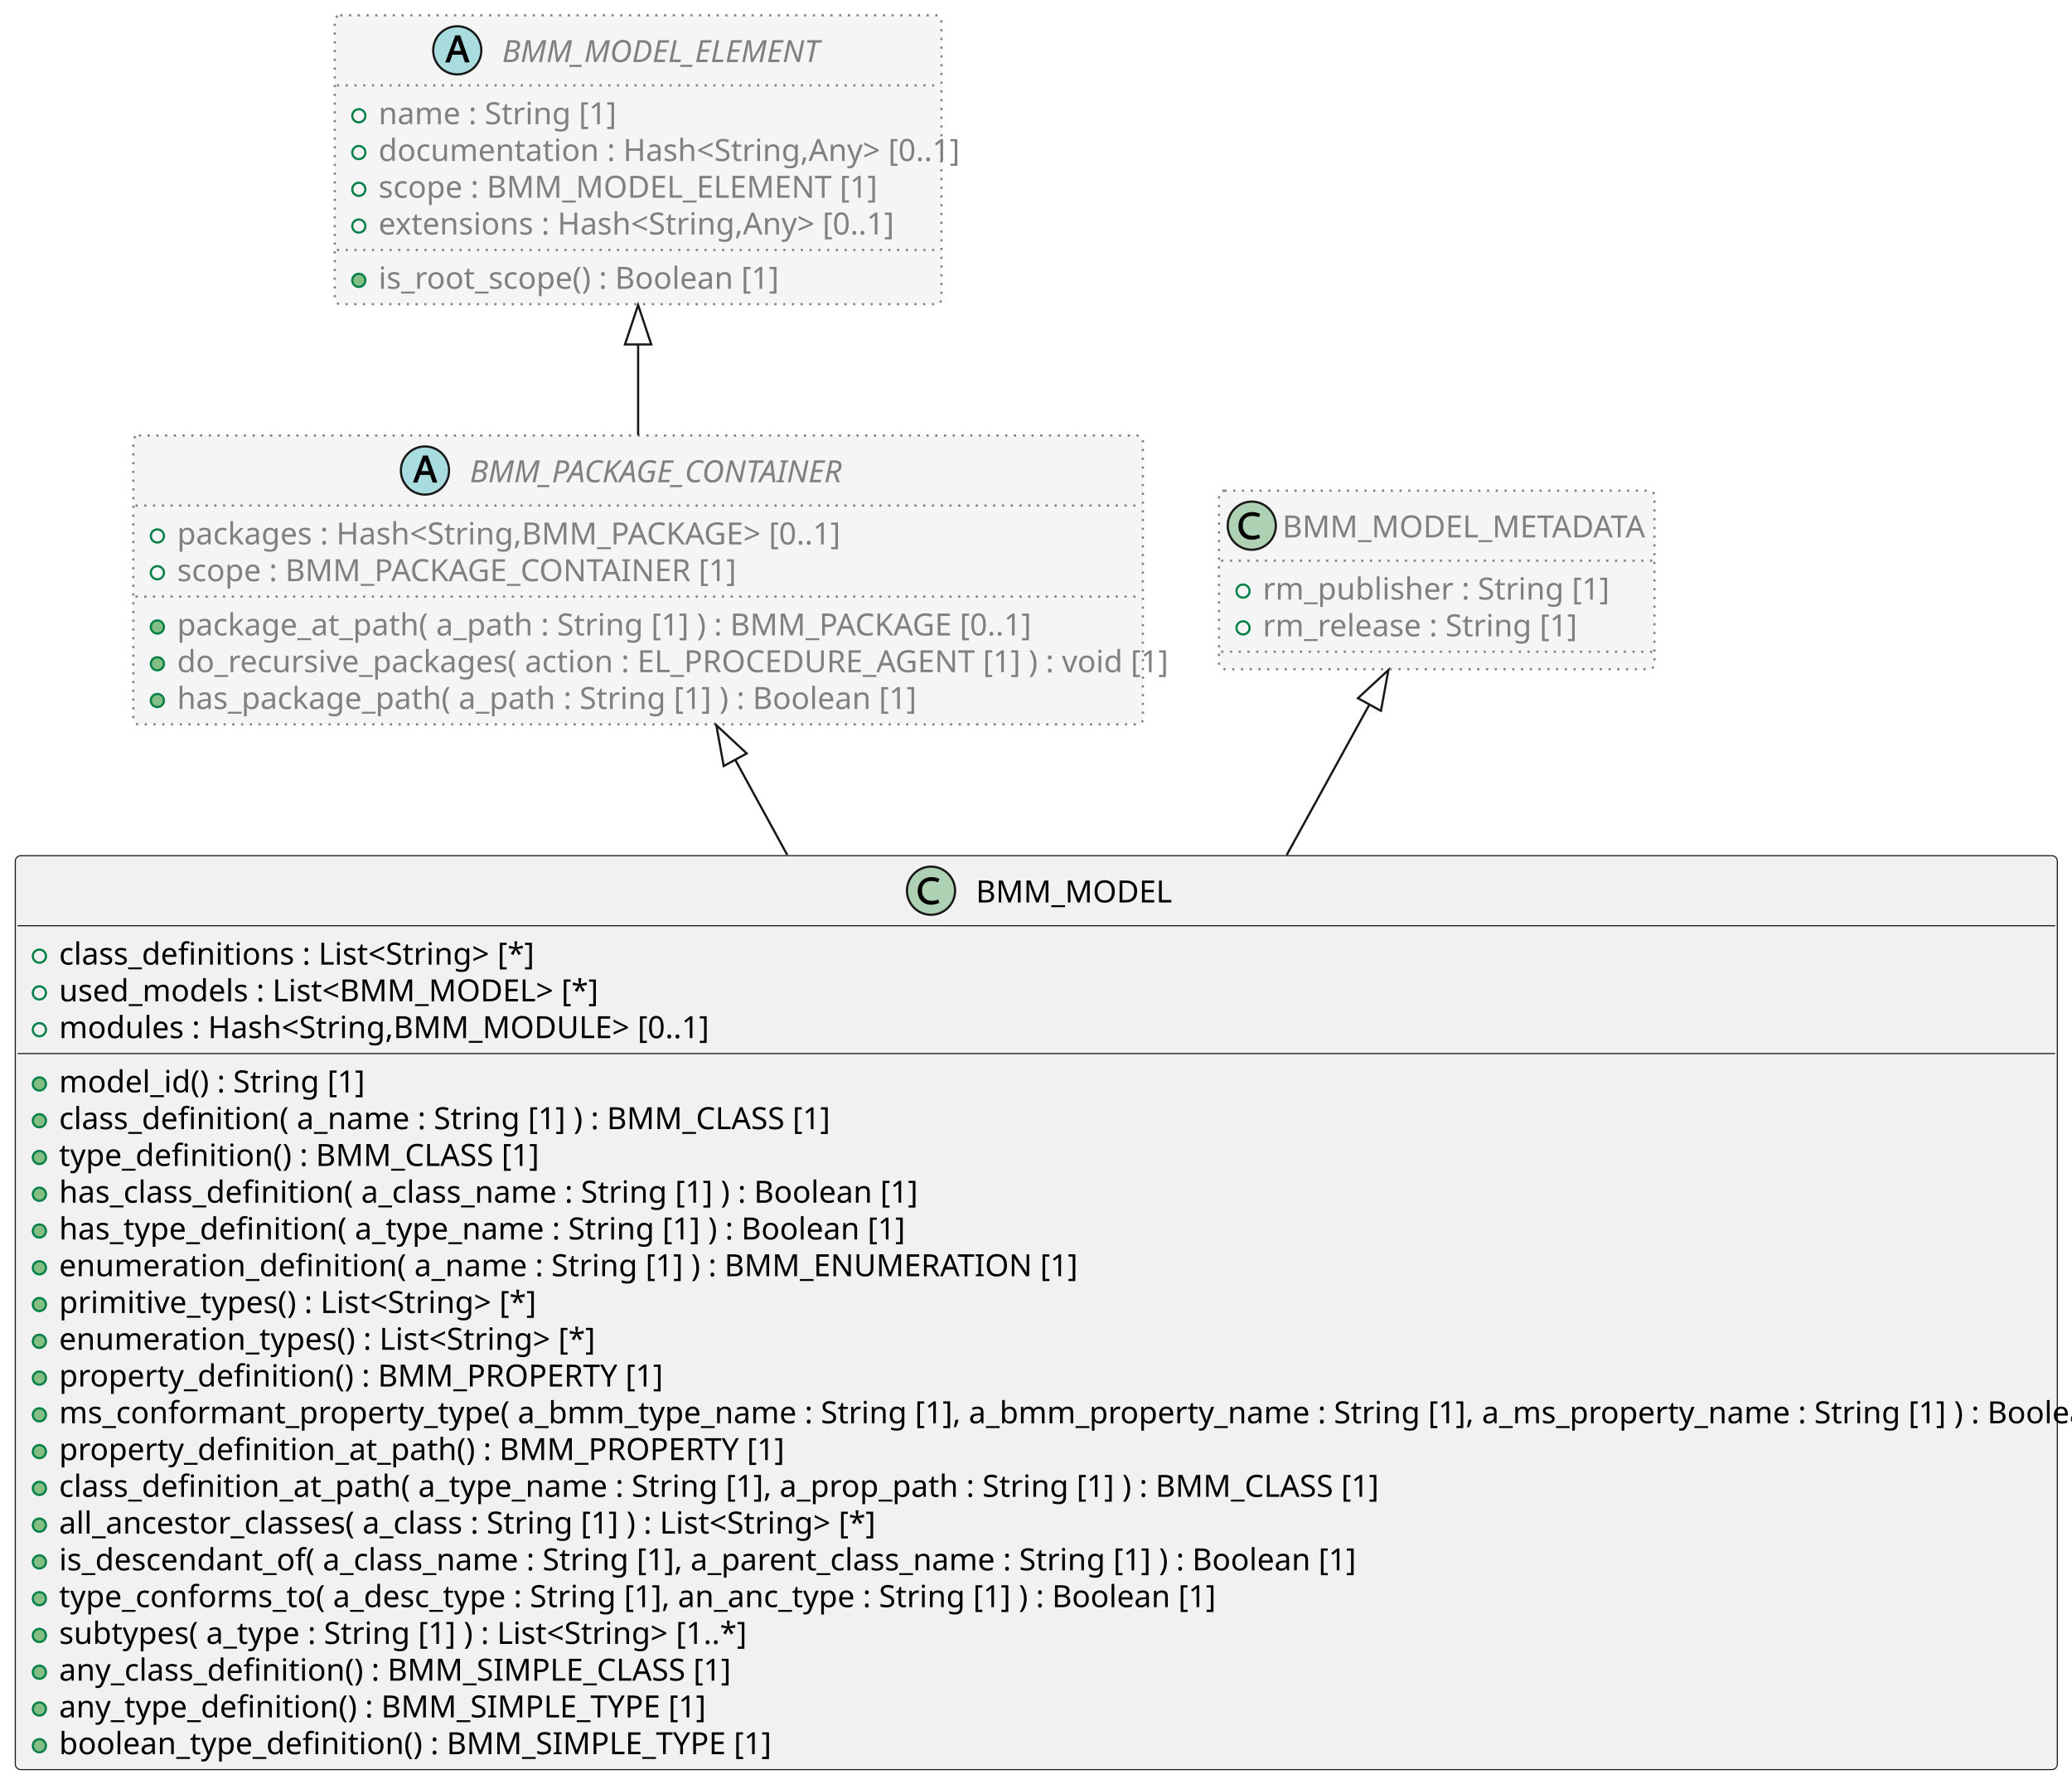
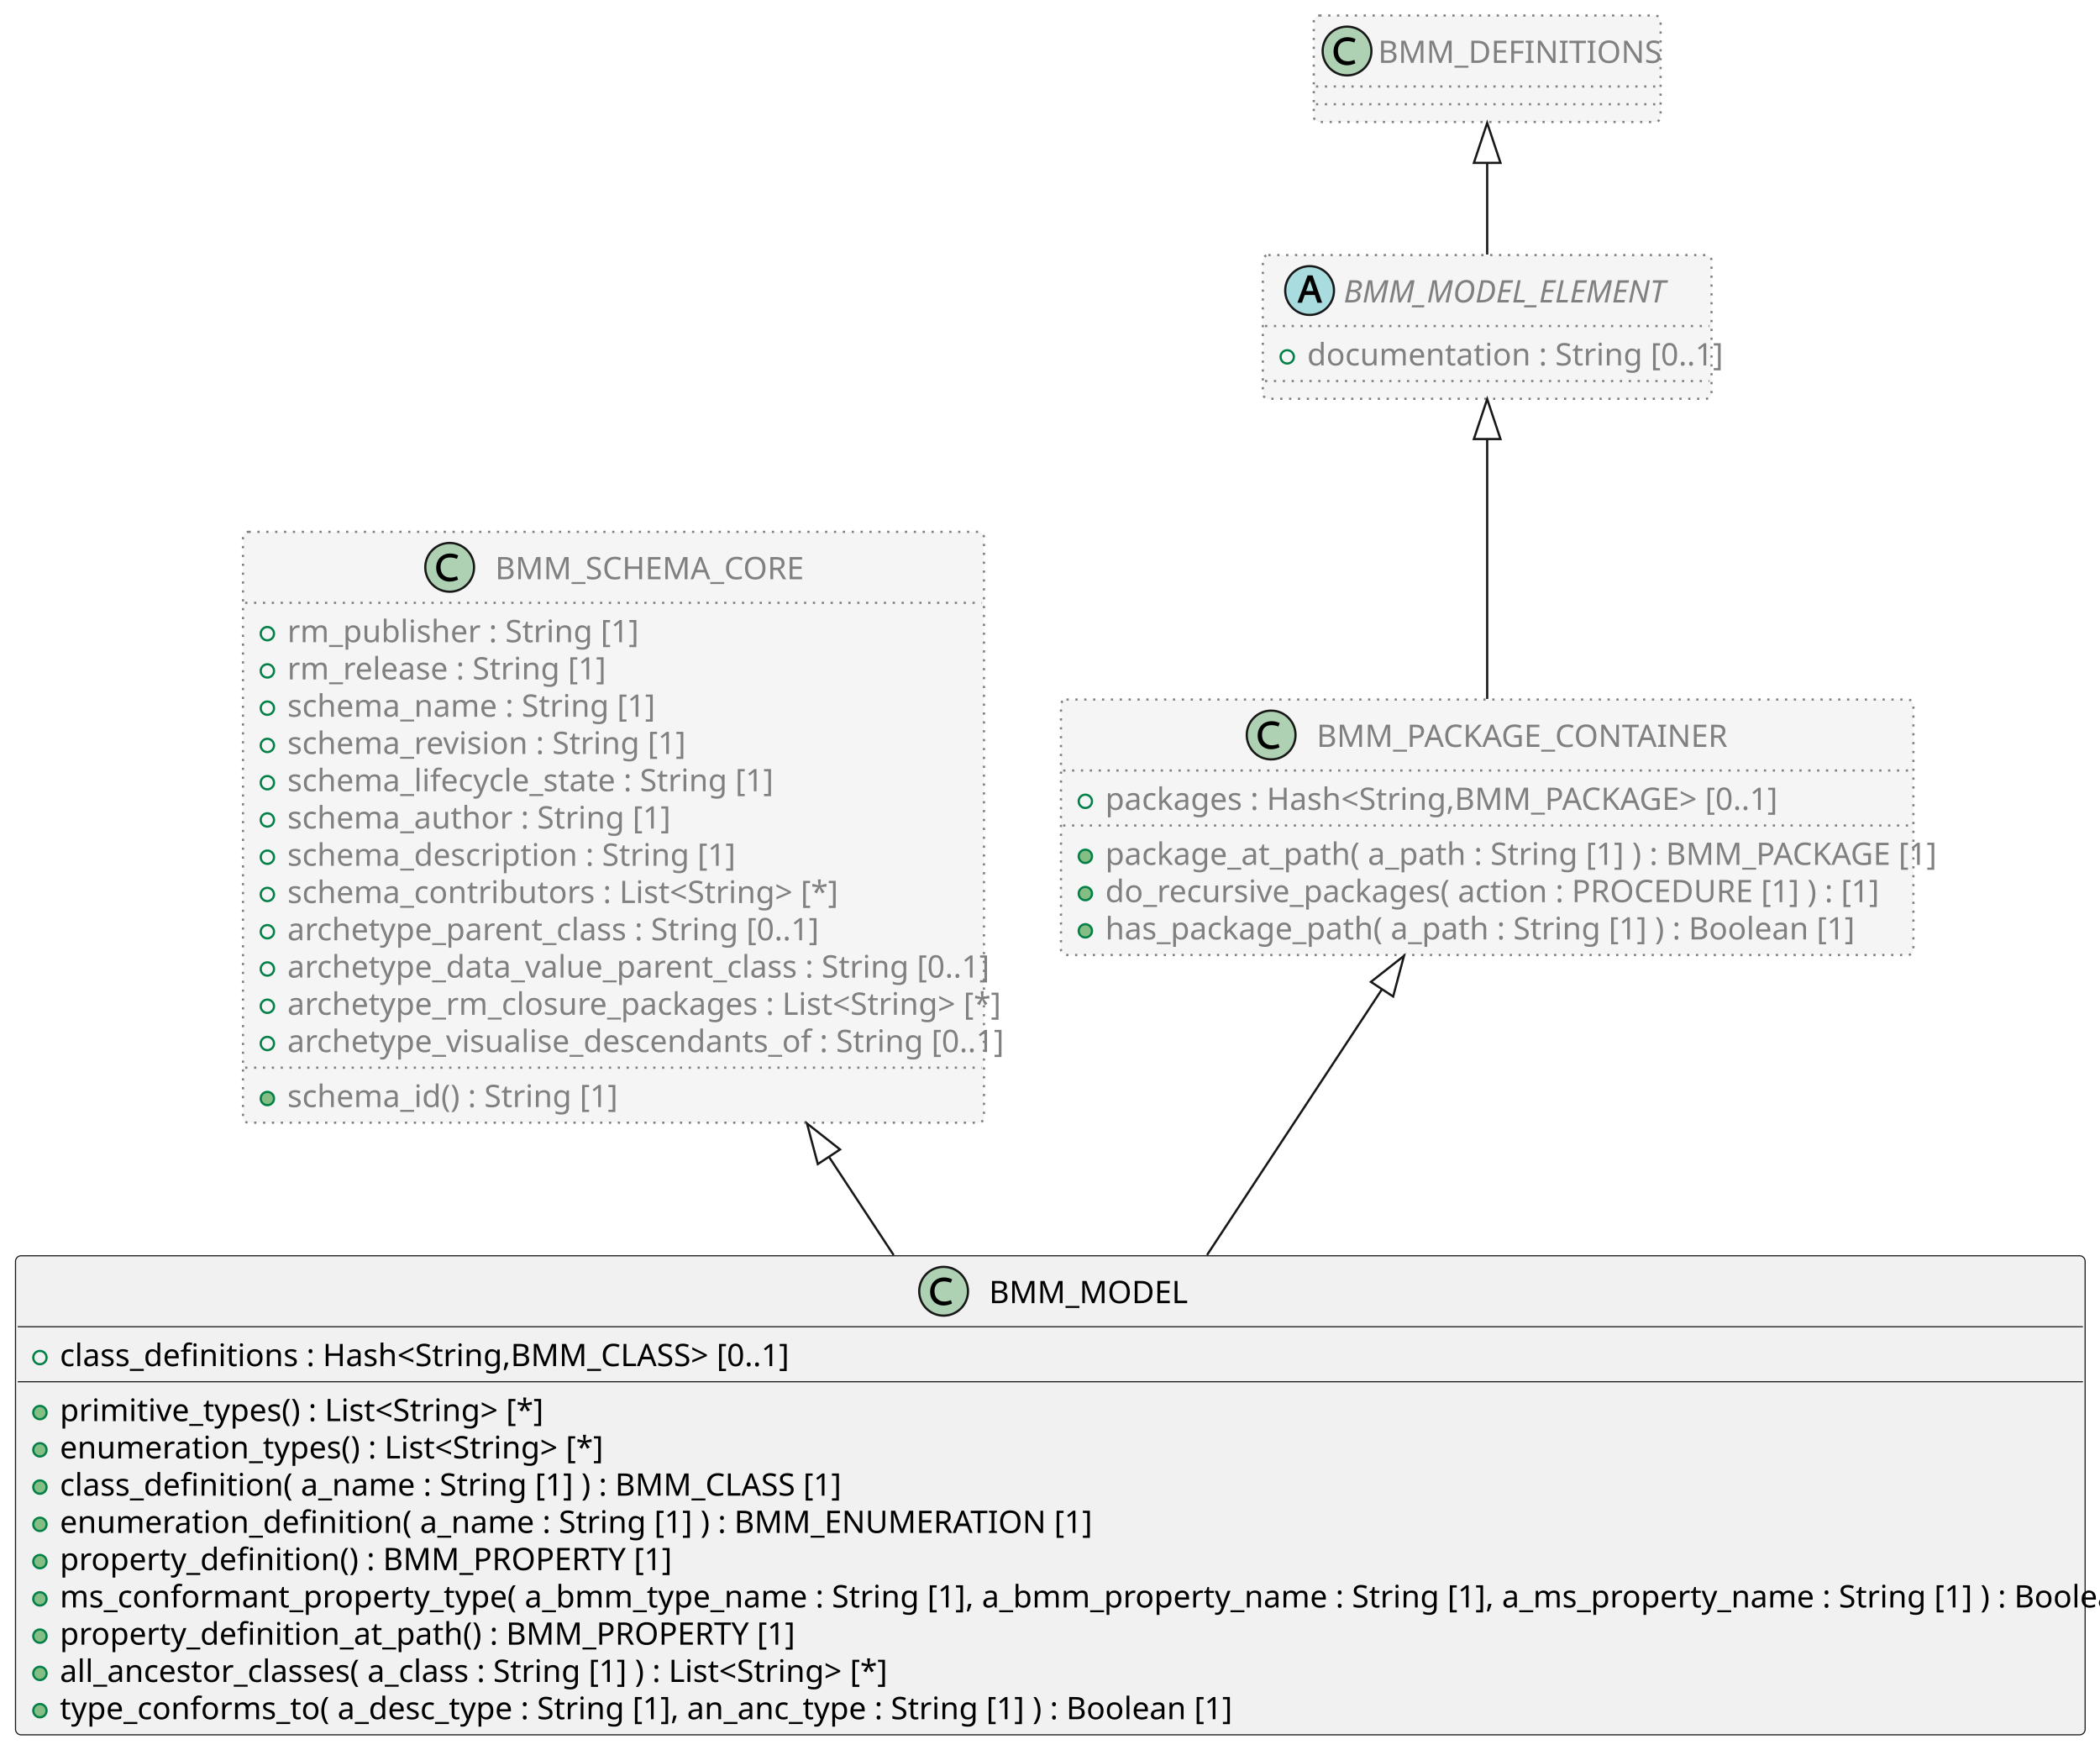
- <svg xmlns="http://www.w3.org/2000/svg" contentStyleType="text/css" data-diagram-type="CLASS" height="815px" preserveAspectRatio="none" style="width:947px;height:815px;background:#FFFFFF;" version="1.1" viewBox="0 0 947 815" width="947px" zoomAndPan="magnify">
+ <svg xmlns="http://www.w3.org/2000/svg" contentStyleType="text/css" data-diagram-type="CLASS" height="789px" preserveAspectRatio="none" style="width:947px;height:789px;background:#FFFFFF;" version="1.1" viewBox="0 0 947 789" width="947px" zoomAndPan="magnify">
  <defs />
  <g>
    <g class="entity" data-entity="BMM_MODEL" data-source-line="2" data-uid="ent0002" id="entity_BMM_MODEL">
-       <rect fill="#F1F1F1" height="417.598" rx="2.5" ry="2.5" style="stroke:#181818;stroke-width:0.5;" width="933.294" x="7" y="391" />
-       <ellipse cx="425.521" cy="407" fill="#ADD1B2" rx="11" ry="11" style="stroke:#181818;stroke-width:1;" />
-       <path d="M425.521,413.422 C426.693,413.422 427.928,413.156 429.303,412.547 L428.818,411.031 C427.724,411.453 426.709,411.641 425.849,411.641 C423.131,411.641 421.412,409.797 421.412,406.891 C421.412,404.141 422.974,402.547 425.709,402.547 C426.631,402.547 427.646,402.734 428.787,403.156 L429.365,401.641 C428.271,401.062 426.974,400.766 425.787,400.766 C422.021,400.766 419.443,403.406 419.443,407.219 C419.443,410.891 421.928,413.422 425.521,413.422 Z " fill="#000000" />
-       <text fill="#000000" font-family="sans-serif" font-size="14" lengthAdjust="spacing" textLength="87.752" x="446.021" y="412.362">BMM_MODEL</text>
-       <line style="stroke:#181818;stroke-width:0.5;" x1="8" x2="939.294" y1="423" y2="423" />
-       <ellipse cx="18" cy="436.9" fill="none" rx="3" ry="3" style="stroke:#038048;stroke-width:1;" />
-       <text fill="#000000" font-family="sans-serif" font-size="14" lengthAdjust="spacing" textLength="208.361" x="27" y="440.762">class_definitions : List&lt;String&gt; [*]</text>
-       <ellipse cx="18" cy="453.7" fill="none" rx="3" ry="3" style="stroke:#038048;stroke-width:1;" />
-       <text fill="#000000" font-family="sans-serif" font-size="14" lengthAdjust="spacing" textLength="238.041" x="27" y="457.562">used_models : List&lt;BMM_MODEL&gt; [*]</text>
-       <ellipse cx="18" cy="470.5" fill="none" rx="3" ry="3" style="stroke:#038048;stroke-width:1;" />
-       <text fill="#000000" font-family="sans-serif" font-size="14" lengthAdjust="spacing" textLength="284.325" x="27" y="474.362">modules : Hash&lt;String,BMM_MODULE&gt; [0..1]</text>
-       <line style="stroke:#181818;stroke-width:0.5;" x1="8" x2="939.294" y1="481.4" y2="481.4" />
-       <ellipse cx="18" cy="495.3" fill="#84BE84" rx="3" ry="3" style="stroke:#038048;stroke-width:1;" />
-       <text fill="#000000" font-family="sans-serif" font-size="14" lengthAdjust="spacing" textLength="132.44" x="27" y="499.162">model_id() : String [1]</text>
-       <ellipse cx="18" cy="512.1" fill="#84BE84" rx="3" ry="3" style="stroke:#038048;stroke-width:1;" />
-       <text fill="#000000" font-family="sans-serif" font-size="14" lengthAdjust="spacing" textLength="335.341" x="27" y="515.962">class_definition( a_name : String [1] ) : BMM_CLASS [1]</text>
-       <ellipse cx="18" cy="528.9" fill="#84BE84" rx="3" ry="3" style="stroke:#038048;stroke-width:1;" />
-       <text fill="#000000" font-family="sans-serif" font-size="14" lengthAdjust="spacing" textLength="210.699" x="27" y="532.762">type_definition() : BMM_CLASS [1]</text>
-       <ellipse cx="18" cy="545.699" fill="#84BE84" rx="3" ry="3" style="stroke:#038048;stroke-width:1;" />
-       <text fill="#000000" font-family="sans-serif" font-size="14" lengthAdjust="spacing" textLength="372.385" x="27" y="549.562">has_class_definition( a_class_name : String [1] ) : Boolean [1]</text>
-       <ellipse cx="18" cy="562.5" fill="#84BE84" rx="3" ry="3" style="stroke:#038048;stroke-width:1;" />
-       <text fill="#000000" font-family="sans-serif" font-size="14" lengthAdjust="spacing" textLength="365.525" x="27" y="566.361">has_type_definition( a_type_name : String [1] ) : Boolean [1]</text>
-       <ellipse cx="18" cy="579.299" fill="#84BE84" rx="3" ry="3" style="stroke:#038048;stroke-width:1;" />
-       <text fill="#000000" font-family="sans-serif" font-size="14" lengthAdjust="spacing" textLength="442.664" x="27" y="583.161">enumeration_definition( a_name : String [1] ) : BMM_ENUMERATION [1]</text>
-       <ellipse cx="18" cy="596.099" fill="#84BE84" rx="3" ry="3" style="stroke:#038048;stroke-width:1;" />
-       <text fill="#000000" font-family="sans-serif" font-size="14" lengthAdjust="spacing" textLength="209.201" x="27" y="599.961">primitive_types() : List&lt;String&gt; [*]</text>
-       <ellipse cx="18" cy="612.899" fill="#84BE84" rx="3" ry="3" style="stroke:#038048;stroke-width:1;" />
-       <text fill="#000000" font-family="sans-serif" font-size="14" lengthAdjust="spacing" textLength="233.785" x="27" y="616.761">enumeration_types() : List&lt;String&gt; [*]</text>
-       <ellipse cx="18" cy="629.699" fill="#84BE84" rx="3" ry="3" style="stroke:#038048;stroke-width:1;" />
-       <text fill="#000000" font-family="sans-serif" font-size="14" lengthAdjust="spacing" textLength="265.565" x="27" y="633.561">property_definition() : BMM_PROPERTY [1]</text>
-       <ellipse cx="18" cy="646.499" fill="#84BE84" rx="3" ry="3" style="stroke:#038048;stroke-width:1;" />
-       <text fill="#000000" font-family="sans-serif" font-size="14" lengthAdjust="spacing" textLength="907.294" x="27" y="650.361">ms_conformant_property_type( a_bmm_type_name : String [1], a_bmm_property_name : String [1], a_ms_property_name : String [1] ) : Boolean [1]</text>
-       <ellipse cx="18" cy="663.299" fill="#84BE84" rx="3" ry="3" style="stroke:#038048;stroke-width:1;" />
-       <text fill="#000000" font-family="sans-serif" font-size="14" lengthAdjust="spacing" textLength="319.941" x="27" y="667.161">property_definition_at_path() : BMM_PROPERTY [1]</text>
-       <ellipse cx="18" cy="680.099" fill="#84BE84" rx="3" ry="3" style="stroke:#038048;stroke-width:1;" />
-       <text fill="#000000" font-family="sans-serif" font-size="14" lengthAdjust="spacing" textLength="575.048" x="27" y="683.961">class_definition_at_path( a_type_name : String [1], a_prop_path : String [1] ) : BMM_CLASS [1]</text>
-       <ellipse cx="18" cy="696.899" fill="#84BE84" rx="3" ry="3" style="stroke:#038048;stroke-width:1;" />
-       <text fill="#000000" font-family="sans-serif" font-size="14" lengthAdjust="spacing" textLength="357.503" x="27" y="700.761">all_ancestor_classes( a_class : String [1] ) : List&lt;String&gt; [*]</text>
-       <ellipse cx="18" cy="713.699" fill="#84BE84" rx="3" ry="3" style="stroke:#038048;stroke-width:1;" />
-       <text fill="#000000" font-family="sans-serif" font-size="14" lengthAdjust="spacing" textLength="562.504" x="27" y="717.561">is_descendant_of( a_class_name : String [1], a_parent_class_name : String [1] ) : Boolean [1]</text>
-       <ellipse cx="18" cy="730.499" fill="#84BE84" rx="3" ry="3" style="stroke:#038048;stroke-width:1;" />
-       <text fill="#000000" font-family="sans-serif" font-size="14" lengthAdjust="spacing" textLength="500.932" x="27" y="734.361">type_conforms_to( a_desc_type : String [1], an_anc_type : String [1] ) : Boolean [1]</text>
-       <ellipse cx="18" cy="747.299" fill="#84BE84" rx="3" ry="3" style="stroke:#038048;stroke-width:1;" />
-       <text fill="#000000" font-family="sans-serif" font-size="14" lengthAdjust="spacing" textLength="295.875" x="27" y="751.161">subtypes( a_type : String [1] ) : List&lt;String&gt; [1..*]</text>
-       <ellipse cx="18" cy="764.099" fill="#84BE84" rx="3" ry="3" style="stroke:#038048;stroke-width:1;" />
-       <text fill="#000000" font-family="sans-serif" font-size="14" lengthAdjust="spacing" textLength="296.981" x="27" y="767.961">any_class_definition() : BMM_SIMPLE_CLASS [1]</text>
-       <ellipse cx="18" cy="780.899" fill="#84BE84" rx="3" ry="3" style="stroke:#038048;stroke-width:1;" />
-       <text fill="#000000" font-family="sans-serif" font-size="14" lengthAdjust="spacing" textLength="285.669" x="27" y="784.76">any_type_definition() : BMM_SIMPLE_TYPE [1]</text>
-       <ellipse cx="18" cy="797.698" fill="#84BE84" rx="3" ry="3" style="stroke:#038048;stroke-width:1;" />
-       <text fill="#000000" font-family="sans-serif" font-size="14" lengthAdjust="spacing" textLength="314.089" x="27" y="801.56">boolean_type_definition() : BMM_SIMPLE_TYPE [1]</text>
+       <rect fill="#F1F1F1" height="215.999" rx="2.5" ry="2.5" style="stroke:#181818;stroke-width:0.5;" width="933.294" x="7" y="566.2" />
+       <ellipse cx="425.521" cy="582.2" fill="#ADD1B2" rx="11" ry="11" style="stroke:#181818;stroke-width:1;" />
+       <path d="M425.521,588.622 C426.693,588.622 427.928,588.356 429.303,587.747 L428.818,586.231 C427.724,586.653 426.709,586.841 425.849,586.841 C423.131,586.841 421.412,584.997 421.412,582.091 C421.412,579.341 422.974,577.747 425.709,577.747 C426.631,577.747 427.646,577.934 428.787,578.356 L429.365,576.841 C428.271,576.263 426.974,575.966 425.787,575.966 C422.021,575.966 419.443,578.606 419.443,582.419 C419.443,586.091 421.928,588.622 425.521,588.622 Z " fill="#000000" />
+       <text fill="#000000" font-family="sans-serif" font-size="14" lengthAdjust="spacing" textLength="87.752" x="446.021" y="587.562">BMM_MODEL</text>
+       <line style="stroke:#181818;stroke-width:0.5;" x1="8" x2="939.294" y1="598.2" y2="598.2" />
+       <ellipse cx="18" cy="612.1" fill="none" rx="3" ry="3" style="stroke:#038048;stroke-width:1;" />
+       <text fill="#000000" font-family="sans-serif" font-size="14" lengthAdjust="spacing" textLength="316.917" x="27" y="615.962">class_definitions : Hash&lt;String,BMM_CLASS&gt; [0..1]</text>
+       <line style="stroke:#181818;stroke-width:0.5;" x1="8" x2="939.294" y1="623" y2="623" />
+       <ellipse cx="18" cy="636.9" fill="#84BE84" rx="3" ry="3" style="stroke:#038048;stroke-width:1;" />
+       <text fill="#000000" font-family="sans-serif" font-size="14" lengthAdjust="spacing" textLength="209.201" x="27" y="640.762">primitive_types() : List&lt;String&gt; [*]</text>
+       <ellipse cx="18" cy="653.7" fill="#84BE84" rx="3" ry="3" style="stroke:#038048;stroke-width:1;" />
+       <text fill="#000000" font-family="sans-serif" font-size="14" lengthAdjust="spacing" textLength="233.785" x="27" y="657.562">enumeration_types() : List&lt;String&gt; [*]</text>
+       <ellipse cx="18" cy="670.5" fill="#84BE84" rx="3" ry="3" style="stroke:#038048;stroke-width:1;" />
+       <text fill="#000000" font-family="sans-serif" font-size="14" lengthAdjust="spacing" textLength="335.341" x="27" y="674.362">class_definition( a_name : String [1] ) : BMM_CLASS [1]</text>
+       <ellipse cx="18" cy="687.3" fill="#84BE84" rx="3" ry="3" style="stroke:#038048;stroke-width:1;" />
+       <text fill="#000000" font-family="sans-serif" font-size="14" lengthAdjust="spacing" textLength="442.664" x="27" y="691.162">enumeration_definition( a_name : String [1] ) : BMM_ENUMERATION [1]</text>
+       <ellipse cx="18" cy="704.1" fill="#84BE84" rx="3" ry="3" style="stroke:#038048;stroke-width:1;" />
+       <text fill="#000000" font-family="sans-serif" font-size="14" lengthAdjust="spacing" textLength="265.565" x="27" y="707.962">property_definition() : BMM_PROPERTY [1]</text>
+       <ellipse cx="18" cy="720.899" fill="#84BE84" rx="3" ry="3" style="stroke:#038048;stroke-width:1;" />
+       <text fill="#000000" font-family="sans-serif" font-size="14" lengthAdjust="spacing" textLength="907.294" x="27" y="724.761">ms_conformant_property_type( a_bmm_type_name : String [1], a_bmm_property_name : String [1], a_ms_property_name : String [1] ) : Boolean [1]</text>
+       <ellipse cx="18" cy="737.699" fill="#84BE84" rx="3" ry="3" style="stroke:#038048;stroke-width:1;" />
+       <text fill="#000000" font-family="sans-serif" font-size="14" lengthAdjust="spacing" textLength="319.941" x="27" y="741.561">property_definition_at_path() : BMM_PROPERTY [1]</text>
+       <ellipse cx="18" cy="754.499" fill="#84BE84" rx="3" ry="3" style="stroke:#038048;stroke-width:1;" />
+       <text fill="#000000" font-family="sans-serif" font-size="14" lengthAdjust="spacing" textLength="357.503" x="27" y="758.361">all_ancestor_classes( a_class : String [1] ) : List&lt;String&gt; [*]</text>
+       <ellipse cx="18" cy="771.299" fill="#84BE84" rx="3" ry="3" style="stroke:#038048;stroke-width:1;" />
+       <text fill="#000000" font-family="sans-serif" font-size="14" lengthAdjust="spacing" textLength="500.932" x="27" y="775.161">type_conforms_to( a_desc_type : String [1], an_anc_type : String [1] ) : Boolean [1]</text>
    </g>
-     <g class="entity" data-entity="BMM_PACKAGE_CONTAINER" data-source-line="27" data-uid="ent0003" id="entity_BMM_PACKAGE_CONTAINER">
-       <rect fill="#F5F5F5" height="132" rx="2.5" ry="2.5" style="stroke:#808080;stroke-width:1;stroke-dasharray:1,3;" width="461.44" x="60.93" y="199" />
-       <ellipse cx="194.231" cy="215" fill="#A9DCDF" rx="11" ry="11" style="stroke:#181818;stroke-width:1;" />
-       <path d="M188.746,220.5 L190.777,220.5 L194.824,209.156 L193.918,209.156 L197.746,220.5 L199.887,220.5 L195.559,208.172 L193.34,208.172 L188.746,220.5 Z M191.074,217 L197.512,217 L197.512,215.25 L191.074,215.25 L191.074,217 Z " fill="#000000" />
-       <text fill="#808080" font-family="sans-serif" font-size="14" font-style="italic" lengthAdjust="spacing" textLength="186.339" x="214.731" y="220.362">BMM_PACKAGE_CONTAINER</text>
-       <line style="stroke:#808080;stroke-width:1;stroke-dasharray:1,3;" x1="61.93" x2="521.37" y1="231" y2="231" />
-       <ellipse cx="71.93" cy="244.9" fill="none" rx="3" ry="3" style="stroke:#038048;stroke-width:1;" />
-       <text fill="#808080" font-family="sans-serif" font-size="14" lengthAdjust="spacing" textLength="292.361" x="80.93" y="248.762">packages : Hash&lt;String,BMM_PACKAGE&gt; [0..1]</text>
-       <ellipse cx="71.93" cy="261.7" fill="none" rx="3" ry="3" style="stroke:#038048;stroke-width:1;" />
-       <text fill="#808080" font-family="sans-serif" font-size="14" lengthAdjust="spacing" textLength="251.243" x="80.93" y="265.562">scope : BMM_PACKAGE_CONTAINER [1]</text>
-       <line style="stroke:#808080;stroke-width:1;stroke-dasharray:1,3;" x1="61.93" x2="521.37" y1="272.6" y2="272.6" />
-       <ellipse cx="71.93" cy="286.5" fill="#84BE84" rx="3" ry="3" style="stroke:#038048;stroke-width:1;" />
-       <text fill="#808080" font-family="sans-serif" font-size="14" lengthAdjust="spacing" textLength="374.177" x="80.93" y="290.362">package_at_path( a_path : String [1] ) : BMM_PACKAGE [0..1]</text>
-       <ellipse cx="71.93" cy="303.3" fill="#84BE84" rx="3" ry="3" style="stroke:#038048;stroke-width:1;" />
-       <text fill="#808080" font-family="sans-serif" font-size="14" lengthAdjust="spacing" textLength="435.44" x="80.93" y="307.162">do_recursive_packages( action : EL_PROCEDURE_AGENT [1] ) : void [1]</text>
-       <ellipse cx="71.93" cy="320.1" fill="#84BE84" rx="3" ry="3" style="stroke:#038048;stroke-width:1;" />
-       <text fill="#808080" font-family="sans-serif" font-size="14" lengthAdjust="spacing" textLength="317.491" x="80.93" y="323.962">has_package_path( a_path : String [1] ) : Boolean [1]</text>
+     <g class="entity" data-entity="BMM_SCHEMA_CORE" data-source-line="15" data-uid="ent0003" id="entity_BMM_SCHEMA_CORE">
+       <rect fill="#F5F5F5" height="266.399" rx="2.5" ry="2.5" style="stroke:#808080;stroke-width:1;stroke-dasharray:1,3;" width="334.153" x="109.57" y="239.8" />
+       <ellipse cx="202.782" cy="255.8" fill="#ADD1B2" rx="11" ry="11" style="stroke:#181818;stroke-width:1;" />
+       <path d="M202.782,262.222 C203.953,262.222 205.188,261.956 206.563,261.347 L206.078,259.831 C204.985,260.253 203.969,260.441 203.11,260.441 C200.391,260.441 198.672,258.597 198.672,255.691 C198.672,252.941 200.235,251.347 202.969,251.347 C203.891,251.347 204.907,251.534 206.047,251.956 L206.625,250.441 C205.532,249.863 204.235,249.566 203.047,249.566 C199.282,249.566 196.703,252.206 196.703,256.019 C196.703,259.691 199.188,262.222 202.782,262.222 Z " fill="#000000" />
+       <text fill="#808080" font-family="sans-serif" font-size="14" lengthAdjust="spacing" textLength="139.229" x="223.282" y="261.162">BMM_SCHEMA_CORE</text>
+       <line style="stroke:#808080;stroke-width:1;stroke-dasharray:1,3;" x1="110.57" x2="442.723" y1="271.8" y2="271.8" />
+       <ellipse cx="120.57" cy="285.7" fill="none" rx="3" ry="3" style="stroke:#038048;stroke-width:1;" />
+       <text fill="#808080" font-family="sans-serif" font-size="14" lengthAdjust="spacing" textLength="148.889" x="129.57" y="289.562">rm_publisher : String [1]</text>
+       <ellipse cx="120.57" cy="302.5" fill="none" rx="3" ry="3" style="stroke:#038048;stroke-width:1;" />
+       <text fill="#808080" font-family="sans-serif" font-size="14" lengthAdjust="spacing" textLength="135.673" x="129.57" y="306.362">rm_release : String [1]</text>
+       <ellipse cx="120.57" cy="319.3" fill="none" rx="3" ry="3" style="stroke:#038048;stroke-width:1;" />
+       <text fill="#808080" font-family="sans-serif" font-size="14" lengthAdjust="spacing" textLength="155.819" x="129.57" y="323.162">schema_name : String [1]</text>
+       <ellipse cx="120.57" cy="336.1" fill="none" rx="3" ry="3" style="stroke:#038048;stroke-width:1;" />
+       <text fill="#808080" font-family="sans-serif" font-size="14" lengthAdjust="spacing" textLength="169.567" x="129.57" y="339.962">schema_revision : String [1]</text>
+       <ellipse cx="120.57" cy="352.9" fill="none" rx="3" ry="3" style="stroke:#038048;stroke-width:1;" />
+       <text fill="#808080" font-family="sans-serif" font-size="14" lengthAdjust="spacing" textLength="209.649" x="129.57" y="356.762">schema_lifecycle_state : String [1]</text>
+       <ellipse cx="120.57" cy="369.7" fill="none" rx="3" ry="3" style="stroke:#038048;stroke-width:1;" />
+       <text fill="#808080" font-family="sans-serif" font-size="14" lengthAdjust="spacing" textLength="162.105" x="129.57" y="373.562">schema_author : String [1]</text>
+       <ellipse cx="120.57" cy="386.5" fill="none" rx="3" ry="3" style="stroke:#038048;stroke-width:1;" />
+       <text fill="#808080" font-family="sans-serif" font-size="14" lengthAdjust="spacing" textLength="190.413" x="129.57" y="390.361">schema_description : String [1]</text>
+       <ellipse cx="120.57" cy="403.3" fill="none" rx="3" ry="3" style="stroke:#038048;stroke-width:1;" />
+       <text fill="#808080" font-family="sans-serif" font-size="14" lengthAdjust="spacing" textLength="236.627" x="129.57" y="407.161">schema_contributors : List&lt;String&gt; [*]</text>
+       <ellipse cx="120.57" cy="420.099" fill="none" rx="3" ry="3" style="stroke:#038048;stroke-width:1;" />
+       <text fill="#808080" font-family="sans-serif" font-size="14" lengthAdjust="spacing" textLength="228.633" x="129.57" y="423.961">archetype_parent_class : String [0..1]</text>
+       <ellipse cx="120.57" cy="436.899" fill="none" rx="3" ry="3" style="stroke:#038048;stroke-width:1;" />
+       <text fill="#808080" font-family="sans-serif" font-size="14" lengthAdjust="spacing" textLength="302.987" x="129.57" y="440.761">archetype_data_value_parent_class : String [0..1]</text>
+       <ellipse cx="120.57" cy="453.699" fill="none" rx="3" ry="3" style="stroke:#038048;stroke-width:1;" />
+       <text fill="#808080" font-family="sans-serif" font-size="14" lengthAdjust="spacing" textLength="308.153" x="129.57" y="457.561">archetype_rm_closure_packages : List&lt;String&gt; [*]</text>
+       <ellipse cx="120.57" cy="470.499" fill="none" rx="3" ry="3" style="stroke:#038048;stroke-width:1;" />
+       <text fill="#808080" font-family="sans-serif" font-size="14" lengthAdjust="spacing" textLength="308.153" x="129.57" y="474.361">archetype_visualise_descendants_of : String [0..1]</text>
+       <line style="stroke:#808080;stroke-width:1;stroke-dasharray:1,3;" x1="110.57" x2="442.723" y1="481.399" y2="481.399" />
+       <ellipse cx="120.57" cy="495.299" fill="#84BE84" rx="3" ry="3" style="stroke:#038048;stroke-width:1;" />
+       <text fill="#808080" font-family="sans-serif" font-size="14" lengthAdjust="spacing" textLength="140.769" x="129.57" y="499.161">schema_id() : String [1]</text>
    </g>
-     <g class="entity" data-entity="BMM_MODEL_ELEMENT" data-source-line="35" data-uid="ent0004" id="entity_BMM_MODEL_ELEMENT">
-       <rect fill="#F5F5F5" height="132" rx="2.5" ry="2.5" style="stroke:#808080;stroke-width:1;stroke-dasharray:1,3;" width="277.285" x="153" y="7" />
-       <ellipse cx="208.986" cy="23" fill="#A9DCDF" rx="11" ry="11" style="stroke:#181818;stroke-width:1;" />
-       <path d="M203.501,28.5 L205.533,28.5 L209.58,17.156 L208.673,17.156 L212.501,28.5 L214.642,28.5 L210.314,16.172 L208.095,16.172 L203.501,28.5 Z M205.83,25 L212.267,25 L212.267,23.25 L205.83,23.25 L205.83,25 Z " fill="#000000" />
-       <text fill="#808080" font-family="sans-serif" font-size="14" font-style="italic" lengthAdjust="spacing" textLength="156.813" x="229.486" y="28.362">BMM_MODEL_ELEMENT</text>
-       <line style="stroke:#808080;stroke-width:1;stroke-dasharray:1,3;" x1="154" x2="429.285" y1="39" y2="39" />
-       <ellipse cx="164" cy="52.9" fill="none" rx="3" ry="3" style="stroke:#038048;stroke-width:1;" />
-       <text fill="#808080" font-family="sans-serif" font-size="14" lengthAdjust="spacing" textLength="100.884" x="173" y="56.762">name : String [1]</text>
-       <ellipse cx="164" cy="69.7" fill="none" rx="3" ry="3" style="stroke:#038048;stroke-width:1;" />
-       <text fill="#808080" font-family="sans-serif" font-size="14" lengthAdjust="spacing" textLength="251.285" x="173" y="73.562">documentation : Hash&lt;String,Any&gt; [0..1]</text>
-       <ellipse cx="164" cy="86.5" fill="none" rx="3" ry="3" style="stroke:#038048;stroke-width:1;" />
-       <text fill="#808080" font-family="sans-serif" font-size="14" lengthAdjust="spacing" textLength="221.717" x="173" y="90.362">scope : BMM_MODEL_ELEMENT [1]</text>
-       <ellipse cx="164" cy="103.3" fill="none" rx="3" ry="3" style="stroke:#038048;stroke-width:1;" />
-       <text fill="#808080" font-family="sans-serif" font-size="14" lengthAdjust="spacing" textLength="223.341" x="173" y="107.162">extensions : Hash&lt;String,Any&gt; [0..1]</text>
-       <line style="stroke:#808080;stroke-width:1;stroke-dasharray:1,3;" x1="154" x2="429.285" y1="114.2" y2="114.2" />
-       <ellipse cx="164" cy="128.1" fill="#84BE84" rx="3" ry="3" style="stroke:#038048;stroke-width:1;" />
-       <text fill="#808080" font-family="sans-serif" font-size="14" lengthAdjust="spacing" textLength="174.565" x="173" y="131.962">is_root_scope() : Boolean [1]</text>
+     <g class="entity" data-entity="BMM_PACKAGE_CONTAINER" data-source-line="33" data-uid="ent0005" id="entity_BMM_PACKAGE_CONTAINER">
+       <rect fill="#F5F5F5" height="115.2" rx="2.5" ry="2.5" style="stroke:#808080;stroke-width:1;stroke-dasharray:1,3;" width="384.413" x="478.44" y="315.4" />
+       <ellipse cx="573.227" cy="331.4" fill="#ADD1B2" rx="11" ry="11" style="stroke:#181818;stroke-width:1;" />
+       <path d="M573.227,337.822 C574.399,337.822 575.633,337.556 577.008,336.947 L576.524,335.431 C575.43,335.853 574.414,336.041 573.555,336.041 C570.836,336.041 569.117,334.197 569.117,331.291 C569.117,328.541 570.68,326.947 573.414,326.947 C574.336,326.947 575.352,327.134 576.492,327.556 L577.071,326.041 C575.977,325.462 574.68,325.166 573.492,325.166 C569.727,325.166 567.149,327.806 567.149,331.619 C567.149,335.291 569.633,337.822 573.227,337.822 Z " fill="#000000" />
+       <text fill="#808080" font-family="sans-serif" font-size="14" lengthAdjust="spacing" textLength="186.339" x="593.727" y="336.762">BMM_PACKAGE_CONTAINER</text>
+       <line style="stroke:#808080;stroke-width:1;stroke-dasharray:1,3;" x1="479.44" x2="861.853" y1="347.4" y2="347.4" />
+       <ellipse cx="489.44" cy="361.3" fill="none" rx="3" ry="3" style="stroke:#038048;stroke-width:1;" />
+       <text fill="#808080" font-family="sans-serif" font-size="14" lengthAdjust="spacing" textLength="292.361" x="498.44" y="365.162">packages : Hash&lt;String,BMM_PACKAGE&gt; [0..1]</text>
+       <line style="stroke:#808080;stroke-width:1;stroke-dasharray:1,3;" x1="479.44" x2="861.853" y1="372.2" y2="372.2" />
+       <ellipse cx="489.44" cy="386.1" fill="#84BE84" rx="3" ry="3" style="stroke:#038048;stroke-width:1;" />
+       <text fill="#808080" font-family="sans-serif" font-size="14" lengthAdjust="spacing" textLength="358.413" x="498.44" y="389.962">package_at_path( a_path : String [1] ) : BMM_PACKAGE [1]</text>
+       <ellipse cx="489.44" cy="402.9" fill="#84BE84" rx="3" ry="3" style="stroke:#038048;stroke-width:1;" />
+       <text fill="#808080" font-family="sans-serif" font-size="14" lengthAdjust="spacing" textLength="334.725" x="498.44" y="406.762">do_recursive_packages( action : PROCEDURE [1] ) :  [1]</text>
+       <ellipse cx="489.44" cy="419.7" fill="#84BE84" rx="3" ry="3" style="stroke:#038048;stroke-width:1;" />
+       <text fill="#808080" font-family="sans-serif" font-size="14" lengthAdjust="spacing" textLength="317.491" x="498.44" y="423.562">has_package_path( a_path : String [1] ) : Boolean [1]</text>
    </g>
-     <g class="entity" data-entity="BMM_MODEL_METADATA" data-source-line="47" data-uid="ent0007" id="entity_BMM_MODEL_METADATA">
-       <rect fill="#F5F5F5" height="81.6" rx="2.5" ry="2.5" style="stroke:#808080;stroke-width:1;stroke-dasharray:1,3;" width="199.047" x="557.12" y="224.2" />
-       <ellipse cx="572.12" cy="240.2" fill="#ADD1B2" rx="11" ry="11" style="stroke:#181818;stroke-width:1;" />
-       <path d="M572.12,246.622 C573.292,246.622 574.526,246.356 575.901,245.747 L575.417,244.231 C574.323,244.653 573.308,244.841 572.448,244.841 C569.729,244.841 568.011,242.997 568.011,240.091 C568.011,237.341 569.573,235.747 572.308,235.747 C573.229,235.747 574.245,235.934 575.386,236.356 L575.964,234.841 C574.87,234.262 573.573,233.966 572.386,233.966 C568.62,233.966 566.042,236.606 566.042,240.419 C566.042,244.091 568.526,246.622 572.12,246.622 Z " fill="#000000" />
-       <text fill="#808080" font-family="sans-serif" font-size="14" lengthAdjust="spacing" textLength="167.047" x="586.12" y="245.562">BMM_MODEL_METADATA</text>
-       <line style="stroke:#808080;stroke-width:1;stroke-dasharray:1,3;" x1="558.12" x2="755.167" y1="256.2" y2="256.2" />
-       <ellipse cx="568.12" cy="270.1" fill="none" rx="3" ry="3" style="stroke:#038048;stroke-width:1;" />
-       <text fill="#808080" font-family="sans-serif" font-size="14" lengthAdjust="spacing" textLength="148.889" x="577.12" y="273.962">rm_publisher : String [1]</text>
-       <ellipse cx="568.12" cy="286.9" fill="none" rx="3" ry="3" style="stroke:#038048;stroke-width:1;" />
-       <text fill="#808080" font-family="sans-serif" font-size="14" lengthAdjust="spacing" textLength="135.673" x="577.12" y="290.762">rm_release : String [1]</text>
-       <line style="stroke:#808080;stroke-width:1;stroke-dasharray:1,3;" x1="558.12" x2="755.167" y1="297.8" y2="297.8" />
+     <g class="entity" data-entity="BMM_MODEL_ELEMENT" data-source-line="40" data-uid="ent0006" id="entity_BMM_MODEL_ELEMENT">
+       <rect fill="#F5F5F5" height="64.8" rx="2.5" ry="2.5" style="stroke:#808080;stroke-width:1;stroke-dasharray:1,3;" width="202.343" x="569.48" y="115" />
+       <ellipse cx="590.568" cy="131" fill="#A9DCDF" rx="11" ry="11" style="stroke:#181818;stroke-width:1;" />
+       <path d="M585.084,136.5 L587.115,136.5 L591.162,125.156 L590.256,125.156 L594.084,136.5 L596.225,136.5 L591.897,124.172 L589.678,124.172 L585.084,136.5 Z M587.412,133 L593.85,133 L593.85,131.25 L587.412,131.25 L587.412,133 Z " fill="#000000" />
+       <text fill="#808080" font-family="sans-serif" font-size="14" font-style="italic" lengthAdjust="spacing" textLength="156.813" x="605.922" y="136.362">BMM_MODEL_ELEMENT</text>
+       <line style="stroke:#808080;stroke-width:1;stroke-dasharray:1,3;" x1="570.48" x2="770.823" y1="147" y2="147" />
+       <ellipse cx="580.48" cy="160.9" fill="none" rx="3" ry="3" style="stroke:#038048;stroke-width:1;" />
+       <text fill="#808080" font-family="sans-serif" font-size="14" lengthAdjust="spacing" textLength="176.343" x="589.48" y="164.762">documentation : String [0..1]</text>
+       <line style="stroke:#808080;stroke-width:1;stroke-dasharray:1,3;" x1="570.48" x2="770.823" y1="171.8" y2="171.8" />
    </g>
-     <g class="link" data-entity-1="BMM_MODEL_ELEMENT" data-entity-2="BMM_PACKAGE_CONTAINER" data-source-line="43" data-uid="lnk5" id="link_BMM_MODEL_ELEMENT_BMM_PACKAGE_CONTAINER">
-       <path codeLine="43" d="M291.65,157.39 C291.65,176.6 291.65,179.61 291.65,198.82" fill="none" id="BMM_MODEL_ELEMENT-backto-BMM_PACKAGE_CONTAINER" style="stroke:#181818;stroke-width:1;" />
-       <polygon fill="none" points="291.65,139.39,285.65,157.39,297.65,157.39,291.65,139.39" style="stroke:#181818;stroke-width:1;" />
+     <g class="entity" data-entity="BMM_DEFINITIONS" data-source-line="44" data-uid="ent0007" id="entity_BMM_DEFINITIONS">
+       <rect fill="#F5F5F5" height="48" rx="2.5" ry="2.5" style="stroke:#808080;stroke-width:1;stroke-dasharray:1,3;" width="156.404" x="592.45" y="7" />
+       <ellipse cx="607.45" cy="23" fill="#ADD1B2" rx="11" ry="11" style="stroke:#181818;stroke-width:1;" />
+       <path d="M607.45,29.422 C608.622,29.422 609.856,29.156 611.231,28.547 L610.747,27.031 C609.653,27.453 608.638,27.641 607.778,27.641 C605.059,27.641 603.341,25.797 603.341,22.891 C603.341,20.141 604.903,18.547 607.638,18.547 C608.559,18.547 609.575,18.734 610.716,19.156 L611.294,17.641 C610.2,17.062 608.903,16.766 607.716,16.766 C603.95,16.766 601.372,19.406 601.372,23.219 C601.372,26.891 603.856,29.422 607.45,29.422 Z " fill="#000000" />
+       <text fill="#808080" font-family="sans-serif" font-size="14" lengthAdjust="spacing" textLength="124.403" x="621.45" y="28.362">BMM_DEFINITIONS</text>
+       <line style="stroke:#808080;stroke-width:1;stroke-dasharray:1,3;" x1="593.45" x2="747.854" y1="39" y2="39" />
+       <line style="stroke:#808080;stroke-width:1;stroke-dasharray:1,3;" x1="593.45" x2="747.854" y1="47" y2="47" />
    </g>
-     <g class="link" data-entity-1="BMM_PACKAGE_CONTAINER" data-entity-2="BMM_MODEL" data-source-line="45" data-uid="lnk6" id="link_BMM_PACKAGE_CONTAINER_BMM_MODEL">
-       <path codeLine="45" d="M336.027,347.152 C345.757,364.942 348.21,369.42 359.82,390.67" fill="none" id="BMM_PACKAGE_CONTAINER-backto-BMM_MODEL" style="stroke:#181818;stroke-width:1;" />
-       <polygon fill="none" points="327.39,331.36,330.763,350.031,341.291,344.273,327.39,331.36" style="stroke:#181818;stroke-width:1;" />
+     <g class="link" data-entity-1="BMM_SCHEMA_CORE" data-entity-2="BMM_MODEL" data-source-line="31" data-uid="lnk4" id="link_BMM_SCHEMA_CORE_BMM_MODEL">
+       <path codeLine="31" d="M373.809,521.574 C386.879,541.424 390.32,546.65 402.99,565.89" fill="none" id="BMM_SCHEMA_CORE-backto-BMM_MODEL" style="stroke:#181818;stroke-width:1;" />
+       <polygon fill="none" points="363.91,506.54,368.798,524.873,378.82,518.274,363.91,506.54" style="stroke:#181818;stroke-width:1;" />
    </g>
-     <g class="link" data-entity-1="BMM_MODEL_METADATA" data-entity-2="BMM_MODEL" data-source-line="52" data-uid="lnk8" id="link_BMM_MODEL_METADATA_BMM_MODEL">
-       <path codeLine="52" d="M625.895,321.921 C613.535,344.391 605.76,358.55 588.08,390.7" fill="none" id="BMM_MODEL_METADATA-backto-BMM_MODEL" style="stroke:#181818;stroke-width:1;" />
-       <polygon fill="none" points="634.57,306.15,620.638,319.03,631.152,324.813,634.57,306.15" style="stroke:#181818;stroke-width:1;" />
+     <g class="link" data-entity-1="BMM_DEFINITIONS" data-entity-2="BMM_MODEL_ELEMENT" data-source-line="47" data-uid="lnk8" id="link_BMM_DEFINITIONS_BMM_MODEL_ELEMENT">
+       <path codeLine="47" d="M670.65,73.43 C670.65,90.56 670.65,95.98 670.65,114.76" fill="none" id="BMM_DEFINITIONS-backto-BMM_MODEL_ELEMENT" style="stroke:#181818;stroke-width:1;" />
+       <polygon fill="none" points="670.65,55.43,664.65,73.43,676.65,73.43,670.65,55.43" style="stroke:#181818;stroke-width:1;" />
+     </g>
+     <g class="link" data-entity-1="BMM_MODEL_ELEMENT" data-entity-2="BMM_PACKAGE_CONTAINER" data-source-line="49" data-uid="lnk9" id="link_BMM_MODEL_ELEMENT_BMM_PACKAGE_CONTAINER">
+       <path codeLine="49" d="M670.65,197.96 C670.65,232.99 670.65,272.24 670.65,315.13" fill="none" id="BMM_MODEL_ELEMENT-backto-BMM_PACKAGE_CONTAINER" style="stroke:#181818;stroke-width:1;" />
+       <polygon fill="none" points="670.65,179.96,664.65,197.96,676.65,197.96,670.65,179.96" style="stroke:#181818;stroke-width:1;" />
+     </g>
+     <g class="link" data-entity-1="BMM_PACKAGE_CONTAINER" data-entity-2="BMM_MODEL" data-source-line="51" data-uid="lnk10" id="link_BMM_PACKAGE_CONTAINER_BMM_MODEL">
+       <path codeLine="51" d="M623.233,446.015 C598.173,484.085 574.32,520.3 544.32,565.86" fill="none" id="BMM_PACKAGE_CONTAINER-backto-BMM_MODEL" style="stroke:#181818;stroke-width:1;" />
+       <polygon fill="none" points="633.13,430.98,618.221,442.716,628.245,449.314,633.13,430.98" style="stroke:#181818;stroke-width:1;" />
    </g>
  </g>
</svg>
